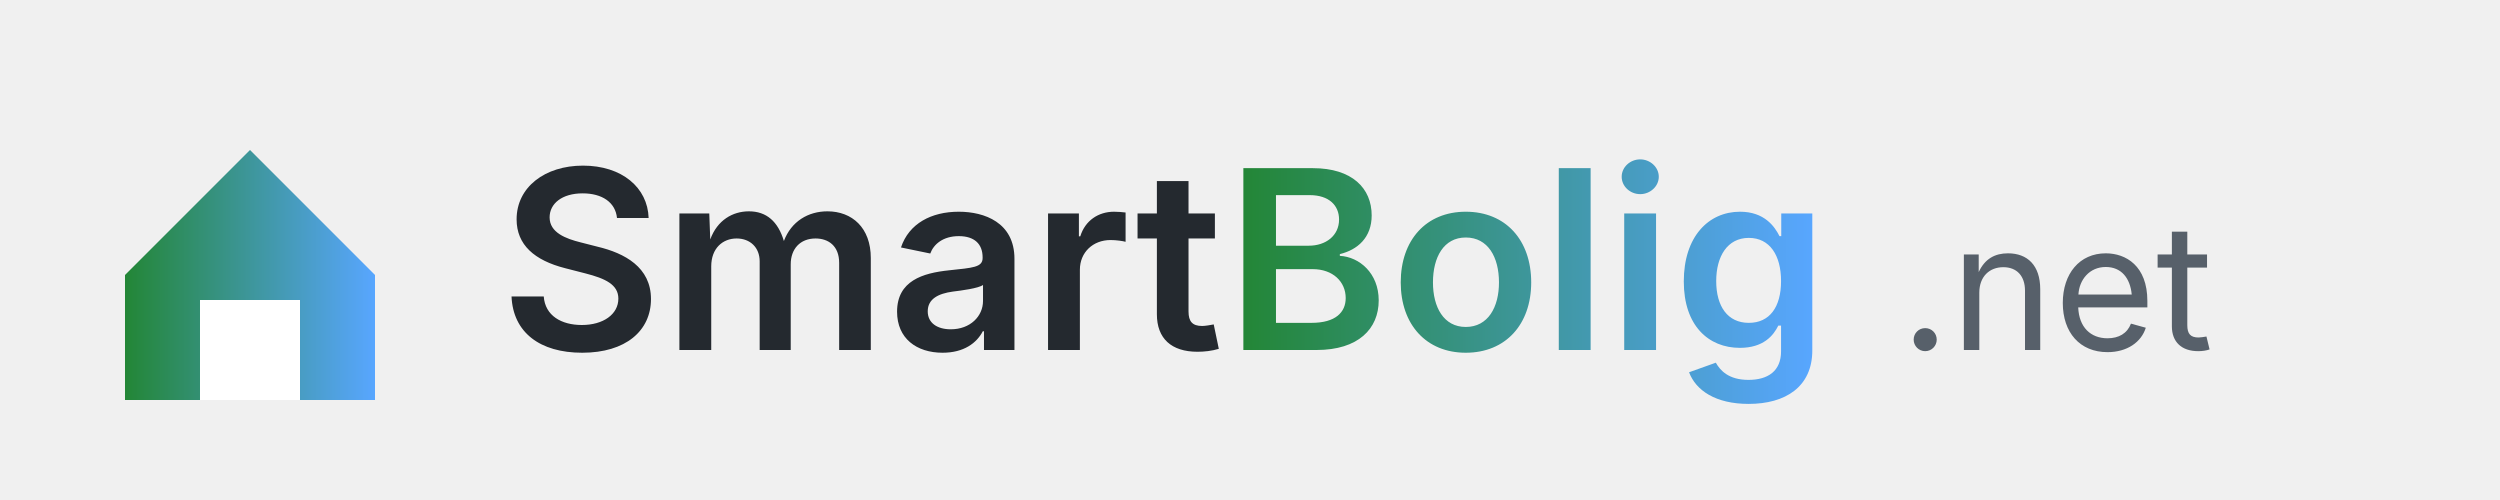
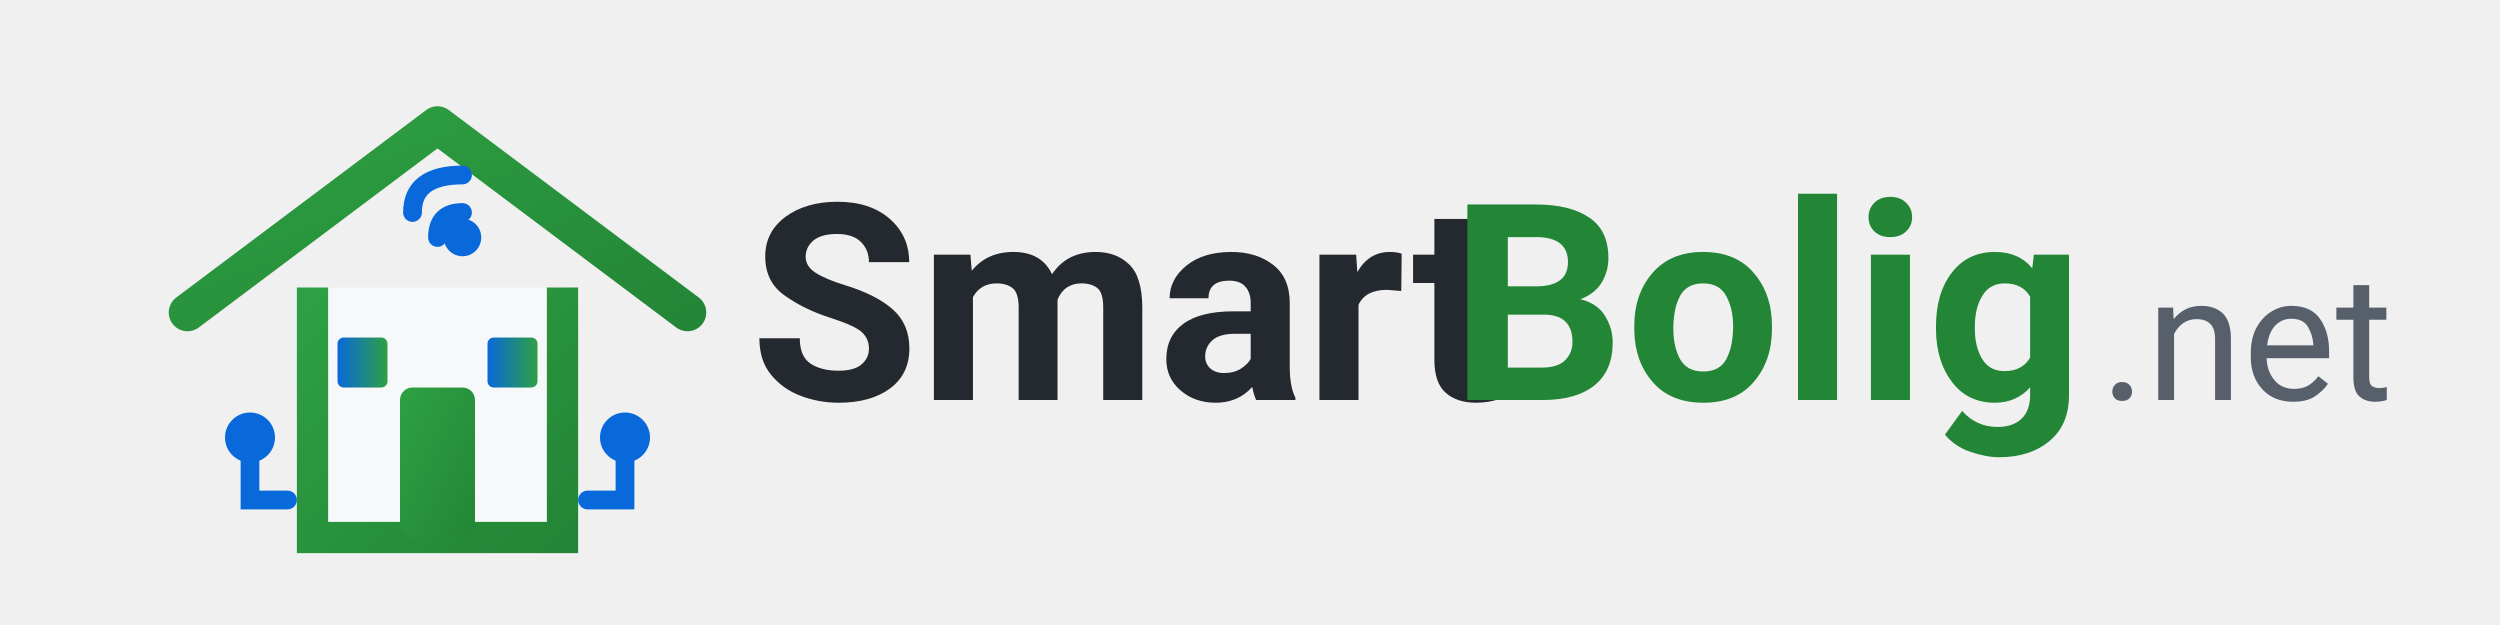
- <svg xmlns="http://www.w3.org/2000/svg" viewBox="0 0 200 40" width="200" height="40">
+ <svg xmlns="http://www.w3.org/2000/svg" viewBox="0 0 200 50" fill="none">
  <defs>
-     <linearGradient id="grad1" x1="0%" y1="0%" x2="100%" y2="0%">
-       <stop offset="0%" style="stop-color:#238636;stop-opacity:1" />
-       <stop offset="100%" style="stop-color:#58a6ff;stop-opacity:1" />
+     <linearGradient id="houseGrad" x1="0%" y1="0%" x2="100%" y2="100%">
+       <stop offset="0%" style="stop-color:#2ea043" />
+       <stop offset="100%" style="stop-color:#238636" />
+     </linearGradient>
+     <linearGradient id="circuitGrad" x1="0%" y1="0%" x2="100%" y2="0%">
+       <stop offset="0%" style="stop-color:#0969da" />
+       <stop offset="100%" style="stop-color:#2ea043" />
    </linearGradient>
  </defs>
-   <path d="M10 22 L20 12 L30 22 L30 32 L10 32 Z" fill="url(#grad1)" stroke="none" />
-   <rect x="16" y="24" width="8" height="8" fill="#ffffff" />
-   <text x="40" y="28" font-family="system-ui, -apple-system, sans-serif" font-size="20" font-weight="600" fill="#24292f">Smart</text>
-   <text x="98" y="28" font-family="system-ui, -apple-system, sans-serif" font-size="20" font-weight="600" fill="url(#grad1)">Bolig</text>
-   <text x="152" y="28" font-family="system-ui, -apple-system, sans-serif" font-size="14" font-weight="400" fill="#57606a">.net</text>
+   <g transform="translate(5, 5)">
+     <path d="M20 18 L20 38 L40 38 L40 18" fill="#f6f8fa" stroke="url(#houseGrad)" stroke-width="2.5" />
+     <path d="M10 20 L30 5 L50 20" fill="none" stroke="url(#houseGrad)" stroke-width="3" stroke-linecap="round" stroke-linejoin="round" />
+     <rect x="27" y="26" width="6" height="12" rx="1" fill="url(#houseGrad)" />
+     <rect x="22" y="22" width="4" height="4" rx="0.5" fill="url(#circuitGrad)" />
+     <rect x="34" y="22" width="4" height="4" rx="0.5" fill="url(#circuitGrad)" />
+     <g transform="translate(26, 8)">
+       <path d="M4 6 Q4 4, 6 4" fill="none" stroke="#0969da" stroke-width="1.5" stroke-linecap="round" />
+       <path d="M2 4 Q2 1, 6 1" fill="none" stroke="#0969da" stroke-width="1.5" stroke-linecap="round" />
+       <circle cx="6" cy="6" r="1.5" fill="#0969da" />
+     </g>
+     <circle cx="15" cy="30" r="2" fill="#0969da" />
+     <circle cx="45" cy="30" r="2" fill="#0969da" />
+     <path d="M15 30 L15 35 L18 35" fill="none" stroke="#0969da" stroke-width="1.5" stroke-linecap="round" />
+     <path d="M45 30 L45 35 L42 35" fill="none" stroke="#0969da" stroke-width="1.5" stroke-linecap="round" />
+   </g>
+   <text x="60" y="32" font-family="system-ui, -apple-system, BlinkMacSystemFont, 'Segoe UI', Roboto, sans-serif" font-size="22" font-weight="700" fill="#24292f">Smart</text>
+   <text x="116" y="32" font-family="system-ui, -apple-system, BlinkMacSystemFont, 'Segoe UI', Roboto, sans-serif" font-size="22" font-weight="700" fill="#238636">Bolig</text>
+   <text x="168" y="32" font-family="system-ui, -apple-system, BlinkMacSystemFont, 'Segoe UI', Roboto, sans-serif" font-size="14" font-weight="400" fill="#57606a">.net</text>
</svg>
